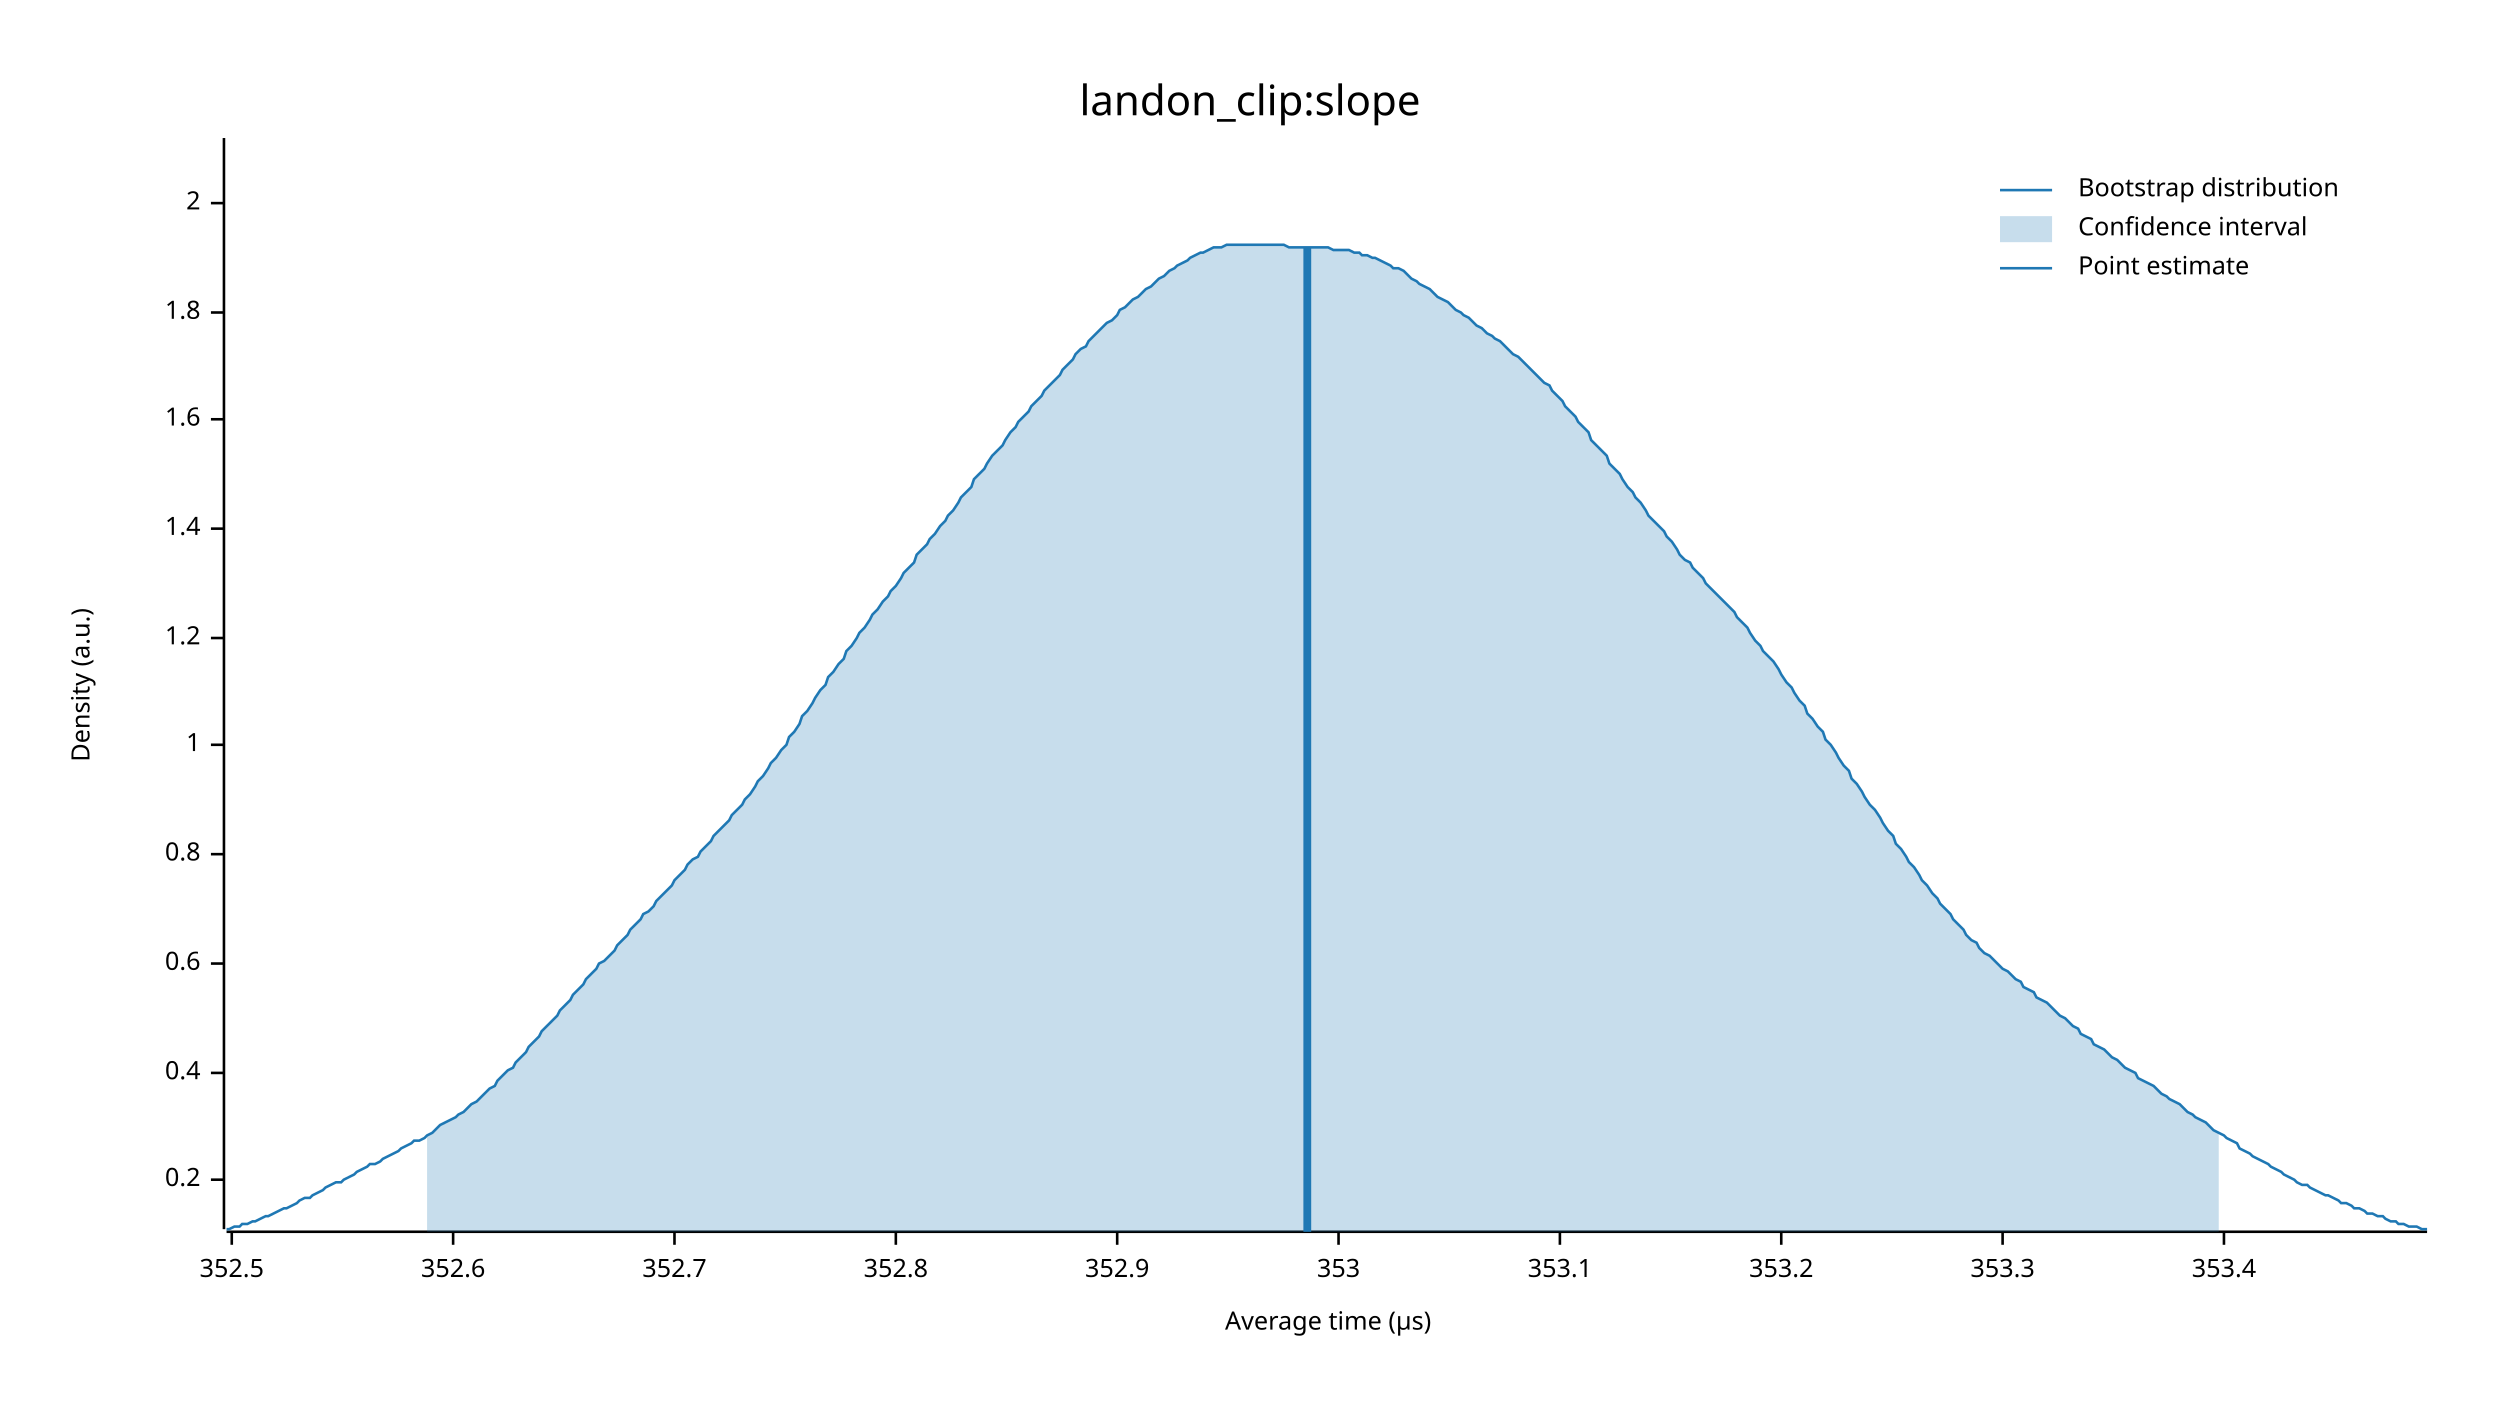
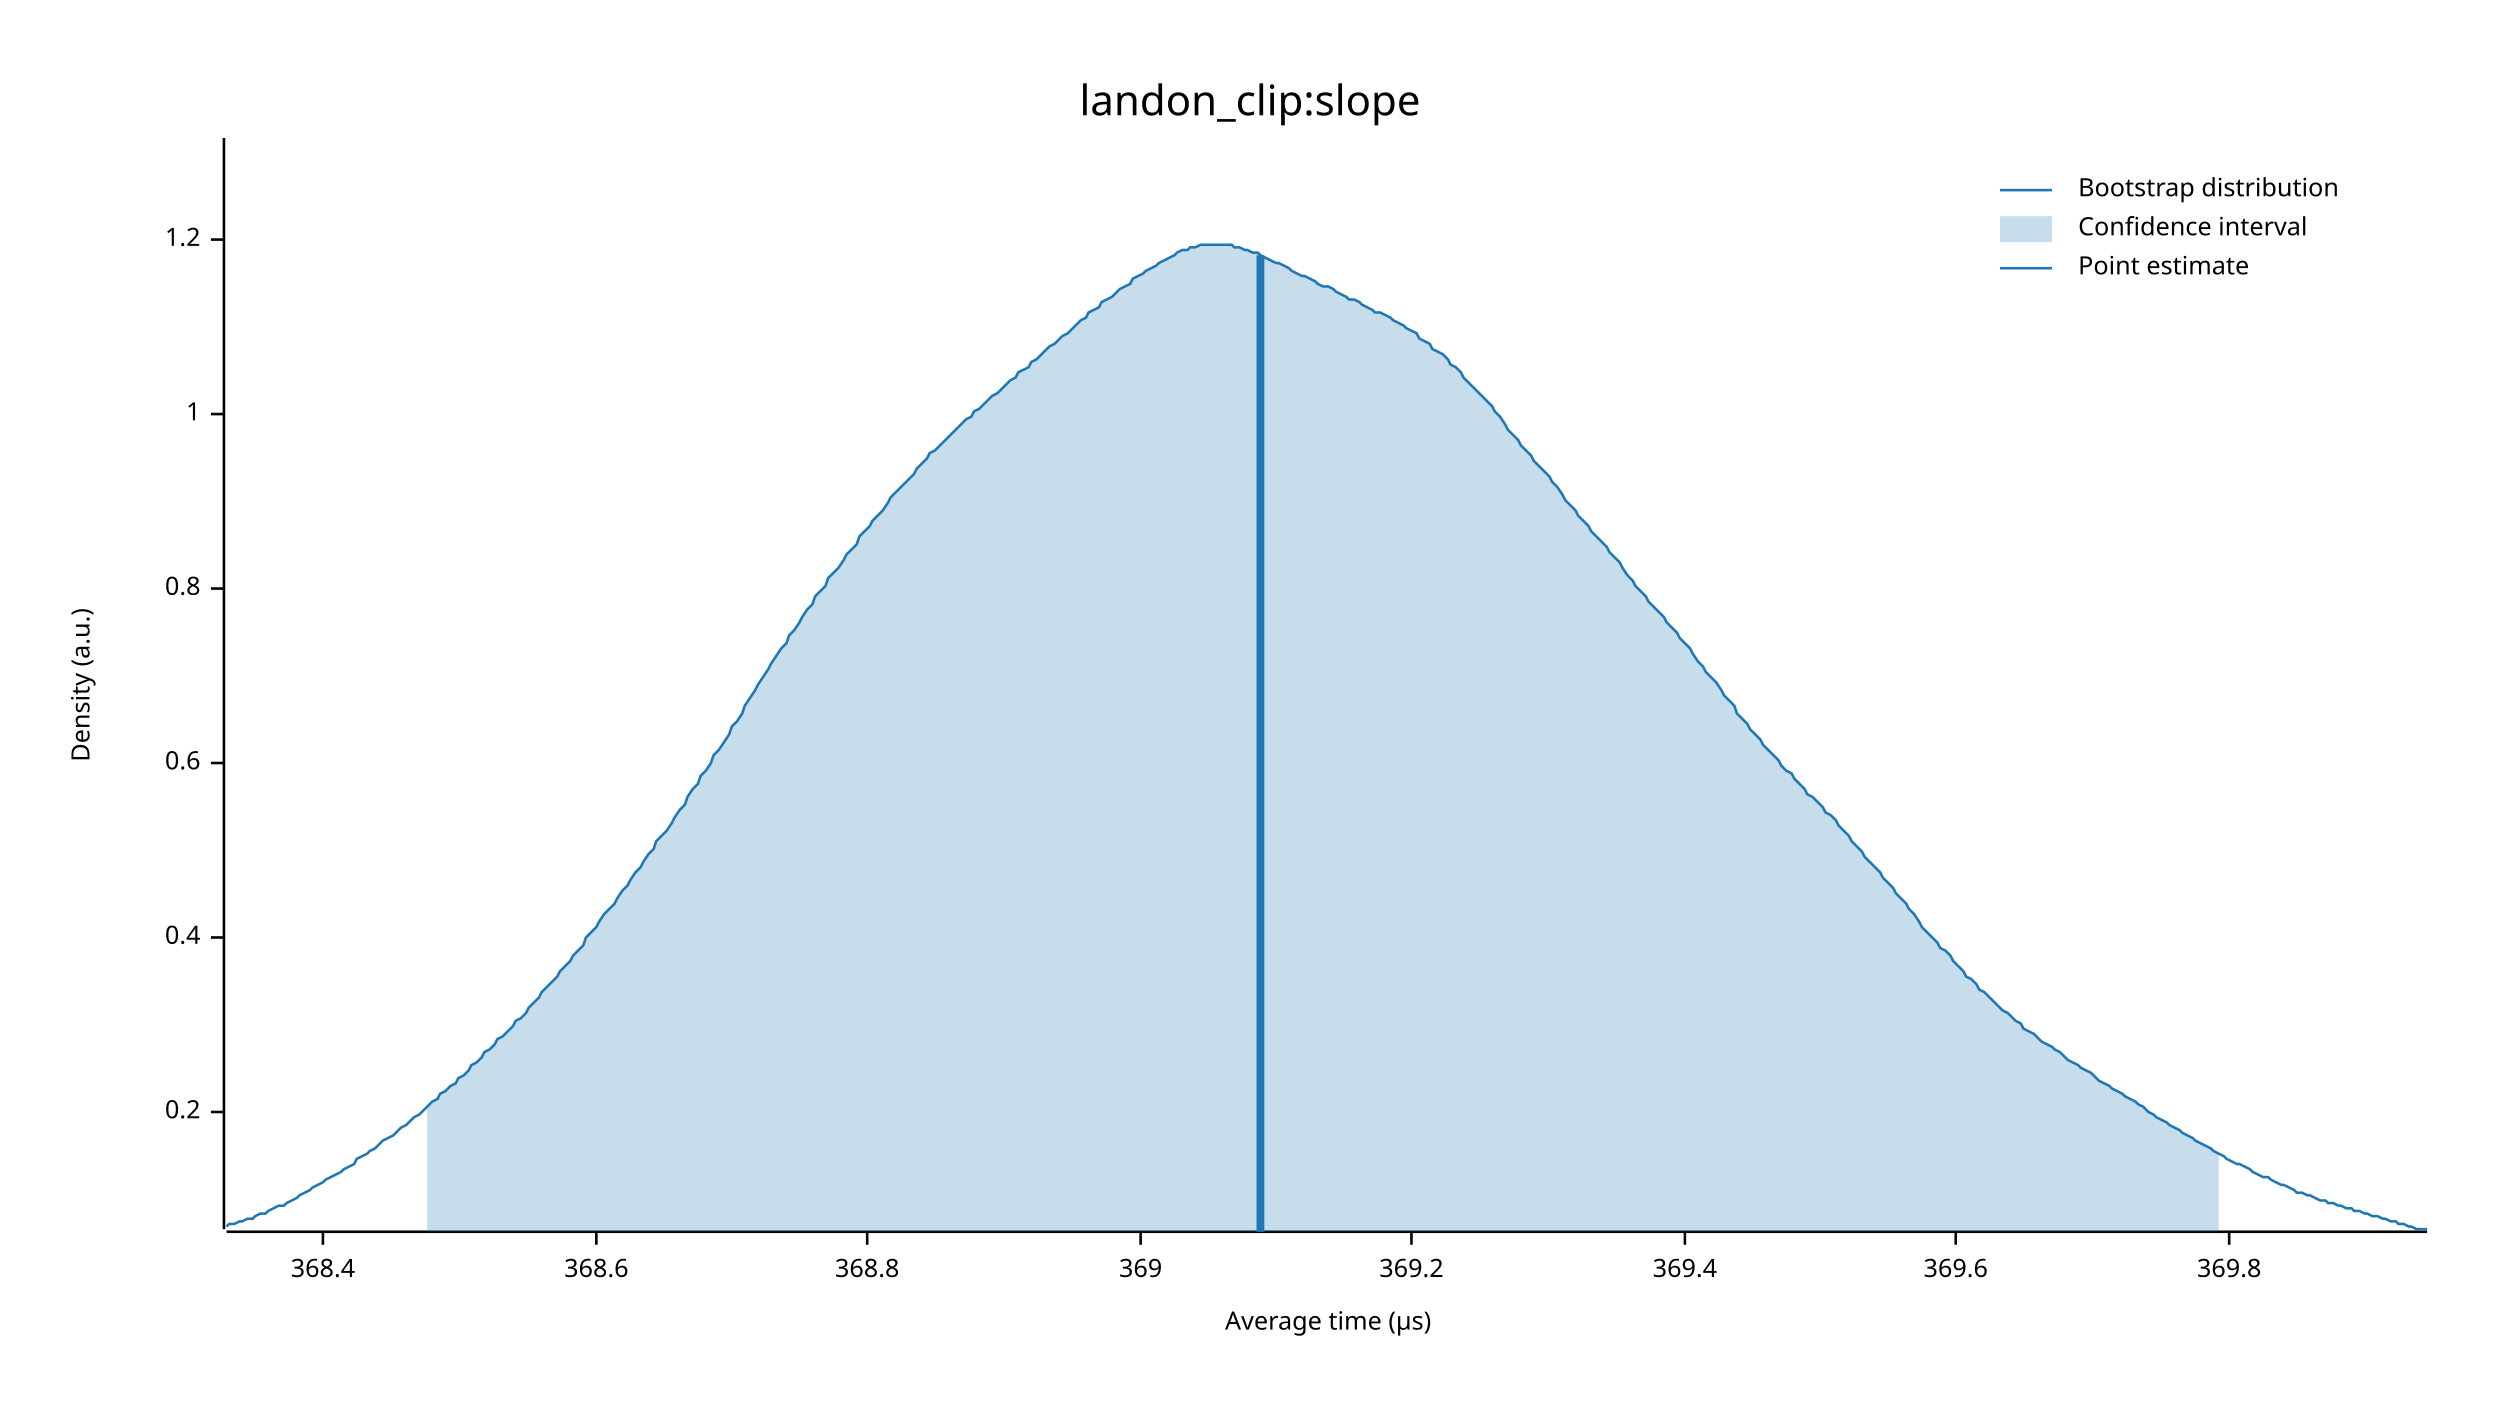
<svg xmlns="http://www.w3.org/2000/svg" width="960" height="540" viewBox="0 0 960 540">
  <text x="480" y="32" dy="0.76em" text-anchor="middle" font-family="sans-serif" font-size="16.129" opacity="1" fill="#000000">
landon_clip:slope
</text>
  <text x="27" y="263" dy="0.76em" text-anchor="middle" font-family="sans-serif" font-size="9.677" opacity="1" fill="#000000" transform="rotate(270, 27, 263)">
Density (a.u.)
</text>
  <text x="510" y="513" dy="-0.5ex" text-anchor="middle" font-family="sans-serif" font-size="9.677" opacity="1" fill="#000000">
Average time (µs)
</text>
  <polyline fill="none" opacity="1" stroke="#000000" stroke-width="1" points="86,53 86,472 " />
-   <text x="77" y="453" dy="0.5ex" text-anchor="end" font-family="sans-serif" font-size="9.677" opacity="1" fill="#000000">
+   <text x="77" y="427" dy="0.5ex" text-anchor="end" font-family="sans-serif" font-size="9.677" opacity="1" fill="#000000">
0.2
</text>
-   <polyline fill="none" opacity="1" stroke="#000000" stroke-width="1" points="81,453 86,453 " />
-   <text x="77" y="412" dy="0.5ex" text-anchor="end" font-family="sans-serif" font-size="9.677" opacity="1" fill="#000000">
+   <polyline fill="none" opacity="1" stroke="#000000" stroke-width="1" points="81,427 86,427 " />
+   <text x="77" y="360" dy="0.5ex" text-anchor="end" font-family="sans-serif" font-size="9.677" opacity="1" fill="#000000">
0.4
</text>
-   <polyline fill="none" opacity="1" stroke="#000000" stroke-width="1" points="81,412 86,412 " />
-   <text x="77" y="370" dy="0.5ex" text-anchor="end" font-family="sans-serif" font-size="9.677" opacity="1" fill="#000000">
+   <polyline fill="none" opacity="1" stroke="#000000" stroke-width="1" points="81,360 86,360 " />
+   <text x="77" y="293" dy="0.5ex" text-anchor="end" font-family="sans-serif" font-size="9.677" opacity="1" fill="#000000">
0.6
</text>
-   <polyline fill="none" opacity="1" stroke="#000000" stroke-width="1" points="81,370 86,370 " />
-   <text x="77" y="328" dy="0.5ex" text-anchor="end" font-family="sans-serif" font-size="9.677" opacity="1" fill="#000000">
+   <polyline fill="none" opacity="1" stroke="#000000" stroke-width="1" points="81,293 86,293 " />
+   <text x="77" y="226" dy="0.5ex" text-anchor="end" font-family="sans-serif" font-size="9.677" opacity="1" fill="#000000">
0.8
</text>
-   <polyline fill="none" opacity="1" stroke="#000000" stroke-width="1" points="81,328 86,328 " />
-   <text x="77" y="286" dy="0.5ex" text-anchor="end" font-family="sans-serif" font-size="9.677" opacity="1" fill="#000000">
+   <polyline fill="none" opacity="1" stroke="#000000" stroke-width="1" points="81,226 86,226 " />
+   <text x="77" y="159" dy="0.5ex" text-anchor="end" font-family="sans-serif" font-size="9.677" opacity="1" fill="#000000">
1
</text>
-   <polyline fill="none" opacity="1" stroke="#000000" stroke-width="1" points="81,286 86,286 " />
-   <text x="77" y="245" dy="0.5ex" text-anchor="end" font-family="sans-serif" font-size="9.677" opacity="1" fill="#000000">
+   <polyline fill="none" opacity="1" stroke="#000000" stroke-width="1" points="81,159 86,159 " />
+   <text x="77" y="92" dy="0.5ex" text-anchor="end" font-family="sans-serif" font-size="9.677" opacity="1" fill="#000000">
1.2
</text>
-   <polyline fill="none" opacity="1" stroke="#000000" stroke-width="1" points="81,245 86,245 " />
-   <text x="77" y="203" dy="0.5ex" text-anchor="end" font-family="sans-serif" font-size="9.677" opacity="1" fill="#000000">
- 1.4
+   <polyline fill="none" opacity="1" stroke="#000000" stroke-width="1" points="81,92 86,92 " />
+   <polyline fill="none" opacity="1" stroke="#000000" stroke-width="1" points="87,473 932,473 " />
+   <text x="124" y="483" dy="0.76em" text-anchor="middle" font-family="sans-serif" font-size="9.677" opacity="1" fill="#000000">
+ 368.4
</text>
-   <polyline fill="none" opacity="1" stroke="#000000" stroke-width="1" points="81,203 86,203 " />
-   <text x="77" y="161" dy="0.5ex" text-anchor="end" font-family="sans-serif" font-size="9.677" opacity="1" fill="#000000">
- 1.6
+   <polyline fill="none" opacity="1" stroke="#000000" stroke-width="1" points="124,473 124,478 " />
+   <text x="229" y="483" dy="0.76em" text-anchor="middle" font-family="sans-serif" font-size="9.677" opacity="1" fill="#000000">
+ 368.6
</text>
-   <polyline fill="none" opacity="1" stroke="#000000" stroke-width="1" points="81,161 86,161 " />
-   <text x="77" y="120" dy="0.5ex" text-anchor="end" font-family="sans-serif" font-size="9.677" opacity="1" fill="#000000">
- 1.8
+   <polyline fill="none" opacity="1" stroke="#000000" stroke-width="1" points="229,473 229,478 " />
+   <text x="333" y="483" dy="0.76em" text-anchor="middle" font-family="sans-serif" font-size="9.677" opacity="1" fill="#000000">
+ 368.8
</text>
-   <polyline fill="none" opacity="1" stroke="#000000" stroke-width="1" points="81,120 86,120 " />
-   <text x="77" y="78" dy="0.5ex" text-anchor="end" font-family="sans-serif" font-size="9.677" opacity="1" fill="#000000">
- 2
+   <polyline fill="none" opacity="1" stroke="#000000" stroke-width="1" points="333,473 333,478 " />
+   <text x="438" y="483" dy="0.76em" text-anchor="middle" font-family="sans-serif" font-size="9.677" opacity="1" fill="#000000">
+ 369
</text>
-   <polyline fill="none" opacity="1" stroke="#000000" stroke-width="1" points="81,78 86,78 " />
-   <polyline fill="none" opacity="1" stroke="#000000" stroke-width="1" points="87,473 932,473 " />
-   <text x="89" y="483" dy="0.76em" text-anchor="middle" font-family="sans-serif" font-size="9.677" opacity="1" fill="#000000">
- 352.5
+   <polyline fill="none" opacity="1" stroke="#000000" stroke-width="1" points="438,473 438,478 " />
+   <text x="542" y="483" dy="0.76em" text-anchor="middle" font-family="sans-serif" font-size="9.677" opacity="1" fill="#000000">
+ 369.2
</text>
-   <polyline fill="none" opacity="1" stroke="#000000" stroke-width="1" points="89,473 89,478 " />
-   <text x="174" y="483" dy="0.76em" text-anchor="middle" font-family="sans-serif" font-size="9.677" opacity="1" fill="#000000">
- 352.6
+   <polyline fill="none" opacity="1" stroke="#000000" stroke-width="1" points="542,473 542,478 " />
+   <text x="647" y="483" dy="0.76em" text-anchor="middle" font-family="sans-serif" font-size="9.677" opacity="1" fill="#000000">
+ 369.4
</text>
-   <polyline fill="none" opacity="1" stroke="#000000" stroke-width="1" points="174,473 174,478 " />
-   <text x="259" y="483" dy="0.76em" text-anchor="middle" font-family="sans-serif" font-size="9.677" opacity="1" fill="#000000">
- 352.7
+   <polyline fill="none" opacity="1" stroke="#000000" stroke-width="1" points="647,473 647,478 " />
+   <text x="751" y="483" dy="0.76em" text-anchor="middle" font-family="sans-serif" font-size="9.677" opacity="1" fill="#000000">
+ 369.6
</text>
-   <polyline fill="none" opacity="1" stroke="#000000" stroke-width="1" points="259,473 259,478 " />
-   <text x="344" y="483" dy="0.76em" text-anchor="middle" font-family="sans-serif" font-size="9.677" opacity="1" fill="#000000">
- 352.8
+   <polyline fill="none" opacity="1" stroke="#000000" stroke-width="1" points="751,473 751,478 " />
+   <text x="856" y="483" dy="0.76em" text-anchor="middle" font-family="sans-serif" font-size="9.677" opacity="1" fill="#000000">
+ 369.8
</text>
-   <polyline fill="none" opacity="1" stroke="#000000" stroke-width="1" points="344,473 344,478 " />
-   <text x="429" y="483" dy="0.76em" text-anchor="middle" font-family="sans-serif" font-size="9.677" opacity="1" fill="#000000">
- 352.9
- </text>
-   <polyline fill="none" opacity="1" stroke="#000000" stroke-width="1" points="429,473 429,478 " />
-   <text x="514" y="483" dy="0.76em" text-anchor="middle" font-family="sans-serif" font-size="9.677" opacity="1" fill="#000000">
- 353
- </text>
-   <polyline fill="none" opacity="1" stroke="#000000" stroke-width="1" points="514,473 514,478 " />
-   <text x="599" y="483" dy="0.76em" text-anchor="middle" font-family="sans-serif" font-size="9.677" opacity="1" fill="#000000">
- 353.1
- </text>
-   <polyline fill="none" opacity="1" stroke="#000000" stroke-width="1" points="599,473 599,478 " />
-   <text x="684" y="483" dy="0.76em" text-anchor="middle" font-family="sans-serif" font-size="9.677" opacity="1" fill="#000000">
- 353.2
- </text>
-   <polyline fill="none" opacity="1" stroke="#000000" stroke-width="1" points="684,473 684,478 " />
-   <text x="769" y="483" dy="0.76em" text-anchor="middle" font-family="sans-serif" font-size="9.677" opacity="1" fill="#000000">
- 353.3
- </text>
-   <polyline fill="none" opacity="1" stroke="#000000" stroke-width="1" points="769,473 769,478 " />
-   <text x="854" y="483" dy="0.76em" text-anchor="middle" font-family="sans-serif" font-size="9.677" opacity="1" fill="#000000">
- 353.4
- </text>
-   <polyline fill="none" opacity="1" stroke="#000000" stroke-width="1" points="854,473 854,478 " />
-   <polyline fill="none" opacity="1" stroke="#1F78B4" stroke-width="1" points="87,472 88,472 90,471 92,471 93,470 95,470 97,469 98,469 100,468 102,467 103,467 105,466 107,465 109,464 110,464 112,463 114,462 115,461 117,460 119,460 120,459 122,458 124,457 125,456 127,455 129,454 131,454 132,453 134,452 136,451 137,450 139,449 141,448 142,447 144,447 146,446 147,445 149,444 151,443 153,442 154,441 156,440 158,439 159,438 161,438 163,437 164,436 166,435 168,433 169,432 171,431 173,430 175,429 176,428 178,427 180,425 181,424 183,423 185,421 186,420 188,418 190,417 191,415 193,413 195,411 197,410 198,408 200,406 202,404 203,402 205,400 207,398 208,396 210,394 212,392 214,390 215,388 217,386 219,384 220,382 222,380 224,378 225,376 227,374 229,372 230,370 232,369 234,367 236,365 237,363 239,361 241,359 242,357 244,355 246,353 247,351 249,350 251,348 252,346 254,344 256,342 258,340 259,338 261,336 263,334 264,332 266,330 268,329 269,327 271,325 273,323 274,321 276,319 278,317 280,315 281,313 283,311 285,309 286,307 288,305 290,302 291,300 293,298 295,295 296,293 298,291 300,288 302,286 303,283 305,281 307,278 308,275 310,273 312,270 313,268 315,265 317,263 318,260 320,258 322,255 324,253 325,250 327,248 329,245 330,243 332,241 334,238 335,236 337,234 339,231 341,229 342,227 344,225 346,222 347,220 349,218 351,216 352,213 354,211 356,209 357,207 359,205 361,202 363,200 364,198 366,196 368,193 369,191 371,189 373,187 374,184 376,182 378,180 379,178 381,175 383,173 385,171 386,169 388,166 390,164 391,162 393,160 395,158 396,156 398,154 400,152 401,150 403,148 405,146 407,144 408,142 410,140 412,138 413,136 415,134 417,133 418,131 420,129 422,127 423,126 425,124 427,123 429,121 430,119 432,118 434,116 435,115 437,114 439,112 440,111 442,110 444,108 445,107 447,106 449,104 451,103 452,102 454,101 456,100 457,99 459,98 461,97 462,97 464,96 466,95 468,95 469,95 471,94 473,94 474,94 476,94 478,94 479,94 481,94 483,94 484,94 486,94 488,94 490,94 491,94 493,94 495,95 496,95 498,95 500,95 501,95 503,95 505,95 506,95 508,95 510,95 512,96 513,96 515,96 517,96 518,96 520,97 522,97 523,98 525,98 527,99 528,99 530,100 532,101 534,102 535,103 537,103 539,104 540,105 542,107 544,108 545,109 547,110 549,111 550,112 552,114 554,115 556,116 557,117 559,119 561,120 562,121 564,122 566,124 567,125 569,126 571,128 573,129 574,130 576,131 578,133 579,134 581,136 583,137 584,138 586,140 588,142 589,143 591,145 593,147 595,148 596,150 598,152 600,154 601,156 603,158 605,160 606,162 608,164 610,166 611,169 613,171 615,173 617,175 618,178 620,180 622,182 623,184 625,187 627,189 628,191 630,193 632,196 633,198 635,200 637,202 639,204 640,206 642,208 644,211 645,213 647,215 649,216 650,218 652,220 654,222 655,224 657,226 659,228 661,230 662,231 664,233 666,235 667,237 669,239 671,241 672,243 674,246 676,248 677,250 679,252 681,254 683,257 684,259 686,262 688,264 689,266 691,269 693,271 694,274 696,276 698,279 700,281 701,284 703,286 705,289 706,291 708,294 710,296 711,299 713,301 715,304 716,306 718,309 720,311 722,314 723,316 725,319 727,321 728,324 730,326 732,329 733,331 735,333 737,336 738,338 740,340 742,343 744,345 745,347 747,349 749,351 750,353 752,355 754,357 755,359 757,361 759,362 760,364 762,366 764,367 766,369 767,370 769,372 771,373 772,374 774,376 776,377 777,379 779,380 781,381 782,383 784,384 786,385 788,387 789,388 791,390 793,391 794,392 796,394 798,395 799,397 801,398 803,399 804,401 806,402 808,403 810,405 811,406 813,407 815,409 816,410 818,411 820,412 821,414 823,415 825,416 827,417 828,418 830,420 832,421 833,422 835,423 837,424 838,425 840,427 842,428 843,429 845,430 847,431 849,433 850,434 852,435 854,436 855,437 857,438 859,439 860,441 862,442 864,443 865,444 867,445 869,446 871,447 872,448 874,449 876,450 877,451 879,452 881,453 882,454 884,455 886,455 887,456 889,457 891,458 893,459 894,459 896,460 898,461 899,462 901,462 903,463 904,464 906,464 908,465 909,466 911,466 913,467 915,467 916,468 918,469 920,469 921,470 923,470 925,471 926,471 928,471 930,472 932,472 " />
-   <polygon opacity="0.25" fill="#1F78B4" points="164,436 166,435 168,433 169,432 171,431 173,430 175,429 176,428 178,427 180,425 181,424 183,423 185,421 186,420 188,418 190,417 191,415 193,413 195,411 197,410 198,408 200,406 202,404 203,402 205,400 207,398 208,396 210,394 212,392 214,390 215,388 217,386 219,384 220,382 222,380 224,378 225,376 227,374 229,372 230,370 232,369 234,367 236,365 237,363 239,361 241,359 242,357 244,355 246,353 247,351 249,350 251,348 252,346 254,344 256,342 258,340 259,338 261,336 263,334 264,332 266,330 268,329 269,327 271,325 273,323 274,321 276,319 278,317 280,315 281,313 283,311 285,309 286,307 288,305 290,302 291,300 293,298 295,295 296,293 298,291 300,288 302,286 303,283 305,281 307,278 308,275 310,273 312,270 313,268 315,265 317,263 318,260 320,258 322,255 324,253 325,250 327,248 329,245 330,243 332,241 334,238 335,236 337,234 339,231 341,229 342,227 344,225 346,222 347,220 349,218 351,216 352,213 354,211 356,209 357,207 359,205 361,202 363,200 364,198 366,196 368,193 369,191 371,189 373,187 374,184 376,182 378,180 379,178 381,175 383,173 385,171 386,169 388,166 390,164 391,162 393,160 395,158 396,156 398,154 400,152 401,150 403,148 405,146 407,144 408,142 410,140 412,138 413,136 415,134 417,133 418,131 420,129 422,127 423,126 425,124 427,123 429,121 430,119 432,118 434,116 435,115 437,114 439,112 440,111 442,110 444,108 445,107 447,106 449,104 451,103 452,102 454,101 456,100 457,99 459,98 461,97 462,97 464,96 466,95 468,95 469,95 471,94 473,94 474,94 476,94 478,94 479,94 481,94 483,94 484,94 486,94 488,94 490,94 491,94 493,94 495,95 496,95 498,95 500,95 501,95 503,95 505,95 506,95 508,95 510,95 512,96 513,96 515,96 517,96 518,96 520,97 522,97 523,98 525,98 527,99 528,99 530,100 532,101 534,102 535,103 537,103 539,104 540,105 542,107 544,108 545,109 547,110 549,111 550,112 552,114 554,115 556,116 557,117 559,119 561,120 562,121 564,122 566,124 567,125 569,126 571,128 573,129 574,130 576,131 578,133 579,134 581,136 583,137 584,138 586,140 588,142 589,143 591,145 593,147 595,148 596,150 598,152 600,154 601,156 603,158 605,160 606,162 608,164 610,166 611,169 613,171 615,173 617,175 618,178 620,180 622,182 623,184 625,187 627,189 628,191 630,193 632,196 633,198 635,200 637,202 639,204 640,206 642,208 644,211 645,213 647,215 649,216 650,218 652,220 654,222 655,224 657,226 659,228 661,230 662,231 664,233 666,235 667,237 669,239 671,241 672,243 674,246 676,248 677,250 679,252 681,254 683,257 684,259 686,262 688,264 689,266 691,269 693,271 694,274 696,276 698,279 700,281 701,284 703,286 705,289 706,291 708,294 710,296 711,299 713,301 715,304 716,306 718,309 720,311 722,314 723,316 725,319 727,321 728,324 730,326 732,329 733,331 735,333 737,336 738,338 740,340 742,343 744,345 745,347 747,349 749,351 750,353 752,355 754,357 755,359 757,361 759,362 760,364 762,366 764,367 766,369 767,370 769,372 771,373 772,374 774,376 776,377 777,379 779,380 781,381 782,383 784,384 786,385 788,387 789,388 791,390 793,391 794,392 796,394 798,395 799,397 801,398 803,399 804,401 806,402 808,403 810,405 811,406 813,407 815,409 816,410 818,411 820,412 821,414 823,415 825,416 827,417 828,418 830,420 832,421 833,422 835,423 837,424 838,425 840,427 842,428 843,429 845,430 847,431 849,433 850,434 852,435 852,473 164,473 " />
-   <polyline fill="none" opacity="1" stroke="#1F78B4" stroke-width="3" points="502,473 502,95 " />
+   <polyline fill="none" opacity="1" stroke="#000000" stroke-width="1" points="856,473 856,478 " />
+   <polyline fill="none" opacity="1" stroke="#1F78B4" stroke-width="1" points="87,471 88,470 90,470 92,469 93,469 95,468 97,468 98,467 100,466 102,466 103,465 105,464 107,463 109,463 110,462 112,461 114,460 115,459 117,458 119,457 120,456 122,455 124,454 125,453 127,452 129,451 131,450 132,449 134,448 136,447 137,445 139,444 141,443 142,442 144,441 146,439 147,438 149,437 151,436 153,434 154,433 156,432 158,430 159,429 161,428 163,426 164,425 166,423 168,422 169,420 171,419 173,417 175,416 176,414 178,413 180,411 181,409 183,408 185,406 186,404 188,403 190,401 191,399 193,398 195,396 197,394 198,392 200,391 202,389 203,387 205,385 207,383 208,381 210,379 212,377 214,375 215,373 217,371 219,369 220,367 222,365 224,363 225,360 227,358 229,356 230,354 232,351 234,349 236,347 237,345 239,342 241,340 242,338 244,335 246,333 247,331 249,328 251,326 252,323 254,321 256,319 258,316 259,314 261,311 263,309 264,306 266,303 268,301 269,298 271,296 273,293 274,290 276,288 278,285 280,282 281,279 283,277 285,274 286,271 288,268 290,265 291,263 293,260 295,257 296,255 298,252 300,249 302,247 303,244 305,242 307,239 308,237 310,234 312,232 313,229 315,227 317,225 318,222 320,220 322,218 324,215 325,213 327,211 329,209 330,206 332,204 334,202 335,200 337,198 339,196 341,193 342,191 344,189 346,187 347,186 349,184 351,182 352,180 354,178 356,176 357,174 359,173 361,171 363,169 364,168 366,166 368,164 369,163 371,161 373,160 374,158 376,157 378,155 379,154 381,152 383,151 385,149 386,148 388,146 390,145 391,143 393,142 395,141 396,139 398,138 400,136 401,135 403,133 405,132 407,130 408,129 410,128 412,126 413,125 415,123 417,122 418,120 420,119 422,118 423,116 425,115 427,114 429,112 430,111 432,110 434,109 435,107 437,106 439,105 440,104 442,103 444,102 445,101 447,100 449,99 451,98 452,97 454,96 456,96 457,95 459,95 461,94 462,94 464,94 466,94 468,94 469,94 471,94 473,94 474,95 476,95 478,96 479,96 481,97 483,97 484,98 486,99 488,100 490,101 491,101 493,102 495,103 496,104 498,105 500,106 501,106 503,107 505,108 506,109 508,110 510,110 512,111 513,112 515,113 517,114 518,115 520,115 522,116 523,117 525,118 527,119 528,120 530,120 532,121 534,122 535,123 537,124 539,125 540,126 542,127 544,128 545,130 547,131 549,132 550,134 552,135 554,136 556,138 557,140 559,141 561,143 562,145 564,147 566,149 567,150 569,152 571,154 573,156 574,158 576,160 578,163 579,165 581,167 583,169 584,171 586,173 588,175 589,177 591,179 593,181 595,183 596,185 598,187 600,190 601,192 603,194 605,196 606,198 608,200 610,202 611,204 613,206 615,208 617,210 618,212 620,214 622,216 623,218 625,221 627,223 628,225 630,227 632,229 633,231 635,233 637,235 639,237 640,239 642,241 644,243 645,245 647,247 649,249 650,251 652,254 654,256 655,258 657,260 659,262 661,265 662,267 664,269 666,271 667,274 669,276 671,278 672,280 674,282 676,284 677,286 679,288 681,290 683,292 684,294 686,296 688,297 689,299 691,301 693,303 694,305 696,306 698,308 700,310 701,312 703,313 705,315 706,317 708,319 710,321 711,323 713,325 715,327 716,329 718,331 720,333 722,335 723,337 725,339 727,341 728,343 730,345 732,347 733,349 735,351 737,354 738,356 740,358 742,360 744,362 745,364 747,365 749,367 750,369 752,371 754,373 755,375 757,376 759,378 760,380 762,381 764,383 766,385 767,386 769,388 771,389 772,390 774,392 776,393 777,395 779,396 781,397 782,398 784,400 786,401 788,402 789,403 791,404 793,406 794,407 796,408 798,409 799,410 801,411 803,412 804,413 806,415 808,416 810,417 811,418 813,419 815,420 816,421 818,422 820,423 821,424 823,425 825,427 827,428 828,429 830,430 832,431 833,432 835,433 837,434 838,435 840,436 842,437 843,438 845,439 847,440 849,441 850,442 852,443 854,444 855,445 857,446 859,447 860,447 862,448 864,449 865,450 867,451 869,452 871,452 872,453 874,454 876,455 877,455 879,456 881,457 882,458 884,458 886,459 887,459 889,460 891,461 893,461 894,462 896,462 898,463 899,463 901,464 903,464 904,465 906,465 908,466 909,466 911,467 913,467 915,468 916,468 918,469 920,469 921,470 923,470 925,471 926,471 928,472 930,472 932,472 " />
+   <polygon opacity="0.25" fill="#1F78B4" points="164,425 166,423 168,422 169,420 171,419 173,417 175,416 176,414 178,413 180,411 181,409 183,408 185,406 186,404 188,403 190,401 191,399 193,398 195,396 197,394 198,392 200,391 202,389 203,387 205,385 207,383 208,381 210,379 212,377 214,375 215,373 217,371 219,369 220,367 222,365 224,363 225,360 227,358 229,356 230,354 232,351 234,349 236,347 237,345 239,342 241,340 242,338 244,335 246,333 247,331 249,328 251,326 252,323 254,321 256,319 258,316 259,314 261,311 263,309 264,306 266,303 268,301 269,298 271,296 273,293 274,290 276,288 278,285 280,282 281,279 283,277 285,274 286,271 288,268 290,265 291,263 293,260 295,257 296,255 298,252 300,249 302,247 303,244 305,242 307,239 308,237 310,234 312,232 313,229 315,227 317,225 318,222 320,220 322,218 324,215 325,213 327,211 329,209 330,206 332,204 334,202 335,200 337,198 339,196 341,193 342,191 344,189 346,187 347,186 349,184 351,182 352,180 354,178 356,176 357,174 359,173 361,171 363,169 364,168 366,166 368,164 369,163 371,161 373,160 374,158 376,157 378,155 379,154 381,152 383,151 385,149 386,148 388,146 390,145 391,143 393,142 395,141 396,139 398,138 400,136 401,135 403,133 405,132 407,130 408,129 410,128 412,126 413,125 415,123 417,122 418,120 420,119 422,118 423,116 425,115 427,114 429,112 430,111 432,110 434,109 435,107 437,106 439,105 440,104 442,103 444,102 445,101 447,100 449,99 451,98 452,97 454,96 456,96 457,95 459,95 461,94 462,94 464,94 466,94 468,94 469,94 471,94 473,94 474,95 476,95 478,96 479,96 481,97 483,97 484,98 486,99 488,100 490,101 491,101 493,102 495,103 496,104 498,105 500,106 501,106 503,107 505,108 506,109 508,110 510,110 512,111 513,112 515,113 517,114 518,115 520,115 522,116 523,117 525,118 527,119 528,120 530,120 532,121 534,122 535,123 537,124 539,125 540,126 542,127 544,128 545,130 547,131 549,132 550,134 552,135 554,136 556,138 557,140 559,141 561,143 562,145 564,147 566,149 567,150 569,152 571,154 573,156 574,158 576,160 578,163 579,165 581,167 583,169 584,171 586,173 588,175 589,177 591,179 593,181 595,183 596,185 598,187 600,190 601,192 603,194 605,196 606,198 608,200 610,202 611,204 613,206 615,208 617,210 618,212 620,214 622,216 623,218 625,221 627,223 628,225 630,227 632,229 633,231 635,233 637,235 639,237 640,239 642,241 644,243 645,245 647,247 649,249 650,251 652,254 654,256 655,258 657,260 659,262 661,265 662,267 664,269 666,271 667,274 669,276 671,278 672,280 674,282 676,284 677,286 679,288 681,290 683,292 684,294 686,296 688,297 689,299 691,301 693,303 694,305 696,306 698,308 700,310 701,312 703,313 705,315 706,317 708,319 710,321 711,323 713,325 715,327 716,329 718,331 720,333 722,335 723,337 725,339 727,341 728,343 730,345 732,347 733,349 735,351 737,354 738,356 740,358 742,360 744,362 745,364 747,365 749,367 750,369 752,371 754,373 755,375 757,376 759,378 760,380 762,381 764,383 766,385 767,386 769,388 771,389 772,390 774,392 776,393 777,395 779,396 781,397 782,398 784,400 786,401 788,402 789,403 791,404 793,406 794,407 796,408 798,409 799,410 801,411 803,412 804,413 806,415 808,416 810,417 811,418 813,419 815,420 816,421 818,422 820,423 821,424 823,425 825,427 827,428 828,429 830,430 832,431 833,432 835,433 837,434 838,435 840,436 842,437 843,438 845,439 847,440 849,441 850,442 852,443 852,473 164,473 " />
+   <polyline fill="none" opacity="1" stroke="#1F78B4" stroke-width="3" points="484,473 484,98 " />
  <text x="798" y="68" dy="0.76em" text-anchor="start" font-family="sans-serif" font-size="9.677" opacity="1" fill="#000000">
Bootstrap distribution
</text>
  <text x="798" y="83" dy="0.76em" text-anchor="start" font-family="sans-serif" font-size="9.677" opacity="1" fill="#000000">
Confidence interval
</text>
  <text x="798" y="98" dy="0.76em" text-anchor="start" font-family="sans-serif" font-size="9.677" opacity="1" fill="#000000">
Point estimate
</text>
  <polyline fill="none" opacity="1" stroke="#1F78B4" stroke-width="1" points="768,73 788,73 " />
  <rect x="768" y="83" width="20" height="10" opacity="0.25" fill="#1F78B4" stroke="none" />
  <polyline fill="none" opacity="1" stroke="#1F78B4" stroke-width="1" points="768,103 788,103 " />
</svg>
